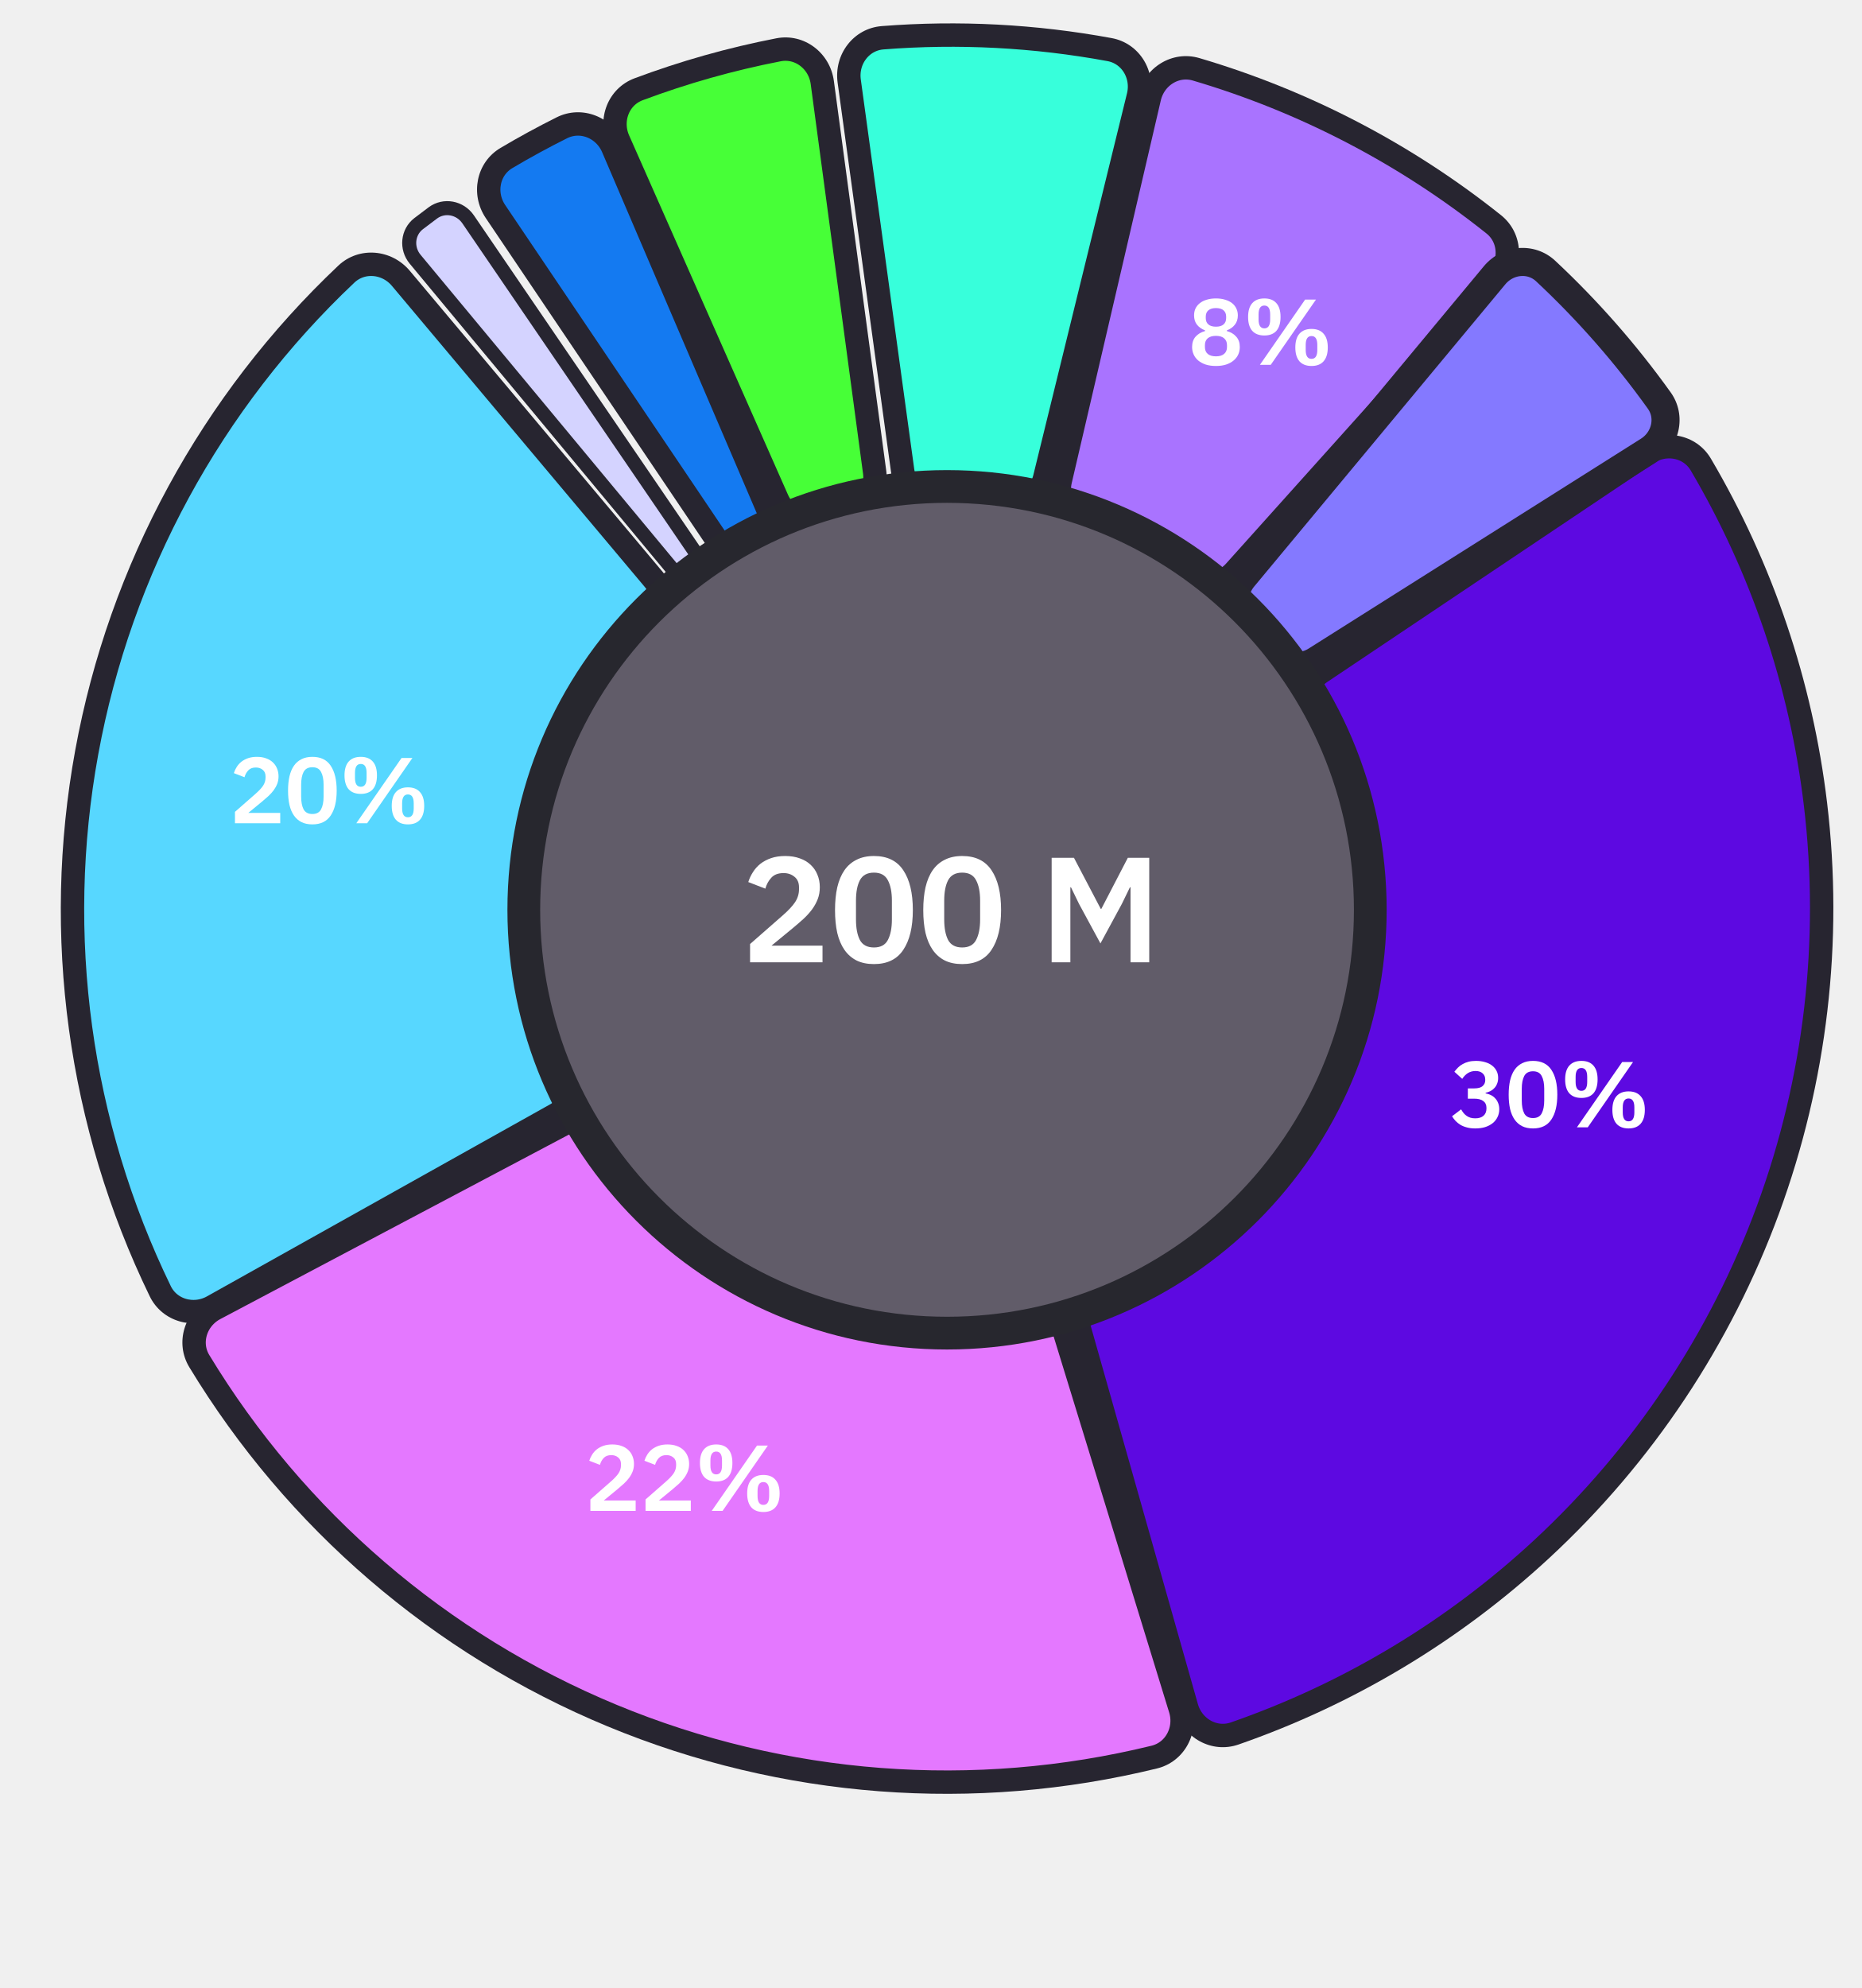
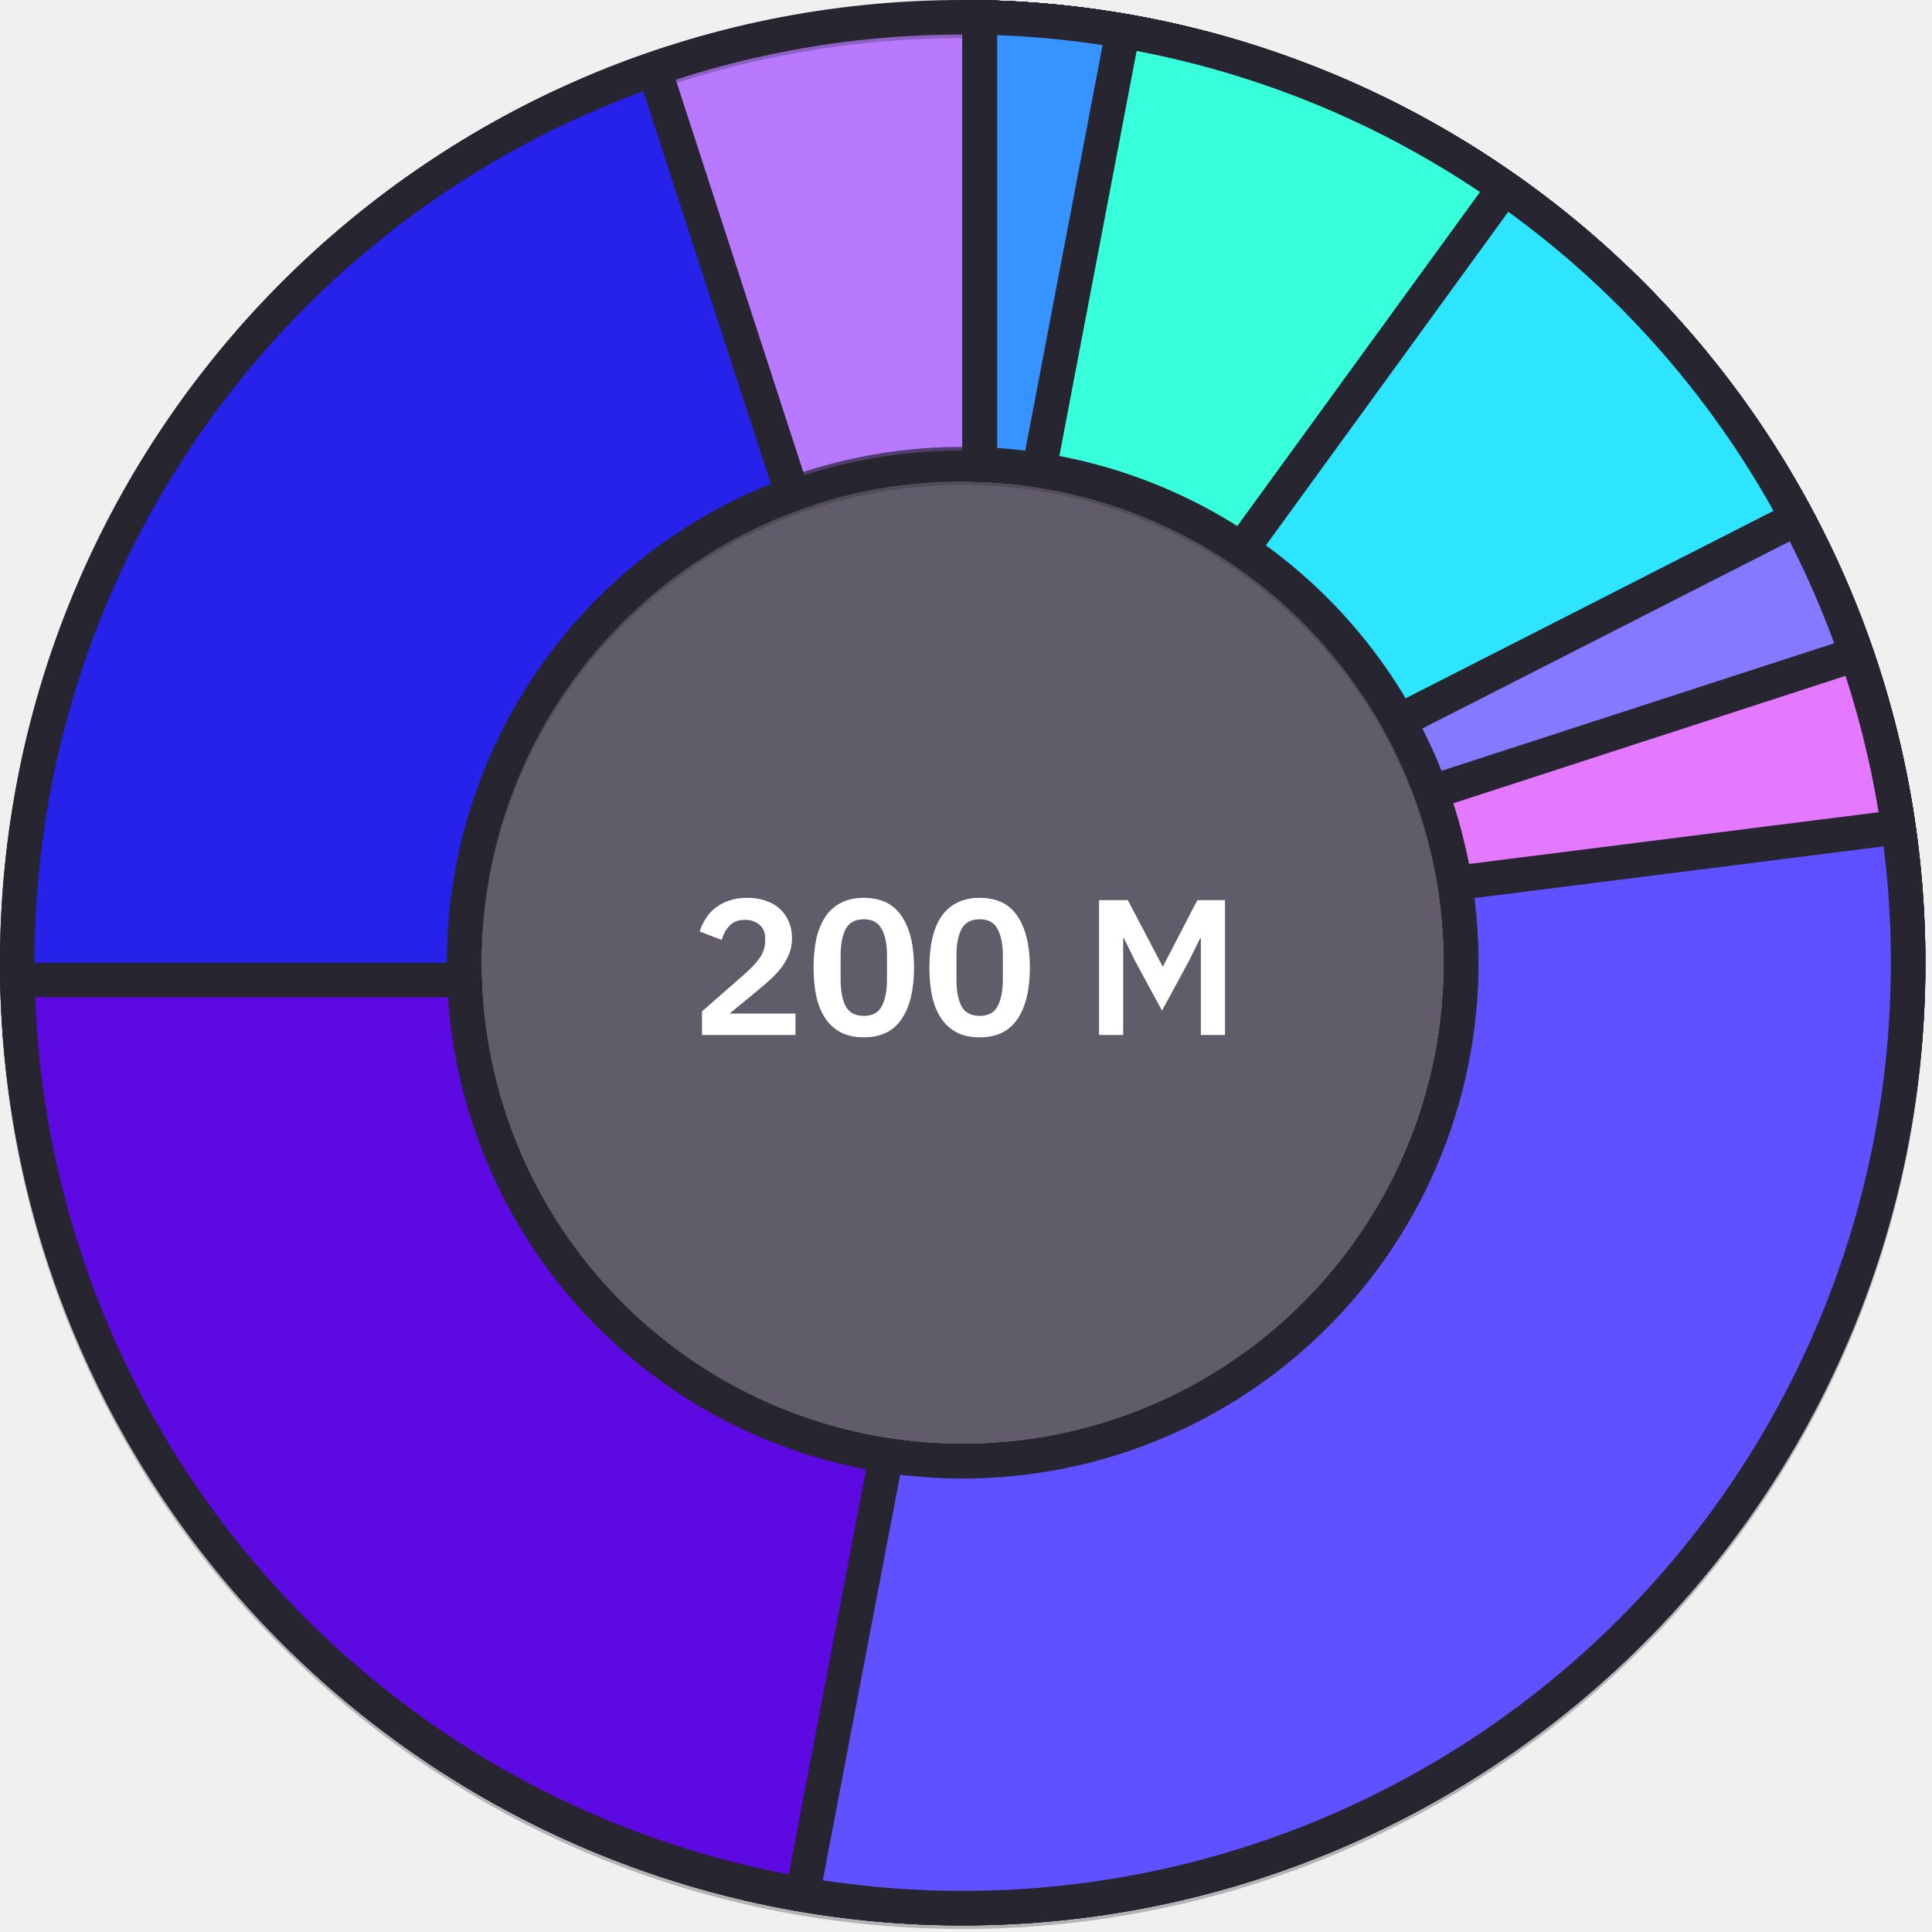
- <svg xmlns="http://www.w3.org/2000/svg" width="398" height="425" viewBox="0 0 398 425" fill="none">
-   <mask id="mask0" mask-type="alpha" maskUnits="userSpaceOnUse" x="86" y="43" width="67" height="84">
-     <path d="M87.611 56.374C85.141 53.401 85.541 48.976 88.604 46.618C89.619 45.836 90.642 45.065 91.672 44.304C94.782 42.008 99.146 42.841 101.326 46.034L151.663 119.781C152.966 121.691 152.468 124.288 150.622 125.68C148.776 127.071 146.142 126.836 144.665 125.057L87.611 56.374Z" fill="white" />
+ <svg xmlns="http://www.w3.org/2000/svg" width="280" height="280" viewBox="0 0 280 280" fill="none">
+   <circle cx="139.5" cy="139.5" r="78.5" fill="#615C69" />
+   <path d="M115.288 150H101.736V146.584L107.868 141.208C108.913 140.293 109.679 139.472 110.164 138.744C110.649 137.997 110.892 137.195 110.892 136.336V135.972C110.892 135.113 110.612 134.46 110.052 134.012C109.492 133.545 108.811 133.312 108.008 133.312C107 133.312 106.235 133.601 105.712 134.18C105.189 134.74 104.816 135.421 104.592 136.224L101.4 134.992C101.605 134.339 101.895 133.723 102.268 133.144C102.641 132.547 103.108 132.024 103.668 131.576C104.247 131.128 104.919 130.773 105.684 130.512C106.449 130.251 107.327 130.12 108.316 130.12C109.343 130.12 110.257 130.269 111.06 130.568C111.863 130.848 112.535 131.249 113.076 131.772C113.636 132.295 114.056 132.911 114.336 133.62C114.635 134.329 114.784 135.104 114.784 135.944C114.784 136.765 114.653 137.512 114.392 138.184C114.131 138.856 113.776 139.5 113.328 140.116C112.88 140.713 112.357 141.292 111.76 141.852C111.163 142.393 110.528 142.944 109.856 143.504L105.74 146.892H115.288V150ZM125.189 150.336C123.938 150.336 122.856 150.112 121.941 149.664C121.026 149.197 120.27 148.535 119.673 147.676C119.076 146.817 118.628 145.763 118.329 144.512C118.049 143.261 117.909 141.833 117.909 140.228C117.909 138.641 118.049 137.223 118.329 135.972C118.628 134.703 119.076 133.639 119.673 132.78C120.27 131.921 121.026 131.268 121.941 130.82C122.856 130.353 123.938 130.12 125.189 130.12C127.672 130.12 129.501 131.007 130.677 132.78C131.872 134.553 132.469 137.036 132.469 140.228C132.469 143.42 131.872 145.903 130.677 147.676C129.501 149.449 127.672 150.336 125.189 150.336ZM125.189 147.228C126.44 147.228 127.308 146.761 127.793 145.828C128.297 144.876 128.549 143.597 128.549 141.992V138.464C128.549 136.859 128.297 135.589 127.793 134.656C127.308 133.704 126.44 133.228 125.189 133.228C123.938 133.228 123.061 133.704 122.557 134.656C122.072 135.589 121.829 136.859 121.829 138.464V141.992C121.829 143.597 122.072 144.876 122.557 145.828C123.061 146.761 123.938 147.228 125.189 147.228ZM141.978 150.336C140.727 150.336 139.645 150.112 138.73 149.664C137.815 149.197 137.059 148.535 136.462 147.676C135.865 146.817 135.417 145.763 135.118 144.512C134.838 143.261 134.698 141.833 134.698 140.228C134.698 138.641 134.838 137.223 135.118 135.972C135.417 134.703 135.865 133.639 136.462 132.78C137.059 131.921 137.815 131.268 138.73 130.82C139.645 130.353 140.727 130.12 141.978 130.12C144.461 130.12 146.29 131.007 147.466 132.78C148.661 134.553 149.258 137.036 149.258 140.228C149.258 143.42 148.661 145.903 147.466 147.676C146.29 149.449 144.461 150.336 141.978 150.336ZM141.978 147.228C143.229 147.228 144.097 146.761 144.582 145.828C145.086 144.876 145.338 143.597 145.338 141.992V138.464C145.338 136.859 145.086 135.589 144.582 134.656C144.097 133.704 143.229 133.228 141.978 133.228C140.727 133.228 139.85 133.704 139.346 134.656C138.861 135.589 138.618 136.859 138.618 138.464V141.992C138.618 143.597 138.861 144.876 139.346 145.828C139.85 146.761 140.727 147.228 141.978 147.228ZM174.036 135.972H173.924L172.412 139.08L168.408 146.472L164.404 139.08L162.892 135.972H162.78V150H159.28V130.456H163.452L168.464 140.004H168.576L173.532 130.456H177.536V150H174.036V135.972Z" fill="white" />
+   <mask id="path-3-inside-1" fill="white">
+     <path d="M139.522 -6.09869e-06C216.578 -9.46691e-06 279.044 62.466 279.044 139.522C279.044 216.578 216.578 279.044 139.522 279.044C62.466 279.044 -2.73048e-06 216.578 -6.09869e-06 139.522C-9.46691e-06 62.466 62.466 -2.73048e-06 139.522 -6.09869e-06ZM139.522 209.283C178.05 209.283 209.283 178.05 209.283 139.522C209.283 100.994 178.05 69.761 139.522 69.761C100.994 69.761 69.761 100.994 69.761 139.522C69.761 178.05 100.994 209.283 139.522 209.283Z" />
  </mask>
-   <g mask="url(#mask0)">
-     <path d="M87.611 56.374C85.141 53.401 85.541 48.976 88.604 46.618C89.619 45.836 90.642 45.065 91.672 44.304C94.782 42.008 99.146 42.841 101.326 46.034L151.663 119.781C152.966 121.691 152.468 124.288 150.622 125.68C148.776 127.071 146.142 126.836 144.665 125.057L87.611 56.374Z" fill="#D4D3FF" stroke="#272530" stroke-width="6" />
+   <path d="M139.522 -6.09869e-06C216.578 -9.46691e-06 279.044 62.466 279.044 139.522C279.044 216.578 216.578 279.044 139.522 279.044C62.466 279.044 -2.73048e-06 216.578 -6.09869e-06 139.522C-9.46691e-06 62.466 62.466 -2.73048e-06 139.522 -6.09869e-06ZM139.522 209.283C178.05 209.283 209.283 178.05 209.283 139.522C209.283 100.994 178.05 69.761 139.522 69.761C100.994 69.761 69.761 100.994 69.761 139.522C69.761 178.05 100.994 209.283 139.522 209.283Z" fill="#B879FF" stroke="#272530" stroke-width="10" mask="url(#path-3-inside-1)" />
+   <g opacity="0.3">
+     <mask id="path-4-inside-2" fill="white">
+       <path d="M139.522 0.522C216.578 0.522 279.044 62.988 279.044 140.044C279.044 217.099 216.578 279.565 139.522 279.565C62.466 279.565 -2.73048e-06 217.099 -6.09869e-06 140.044C-9.46691e-06 62.988 62.466 0.522 139.522 0.522ZM139.522 209.805C178.05 209.805 209.283 178.572 209.283 140.044C209.283 101.516 178.05 70.283 139.522 70.283C100.994 70.283 69.761 101.516 69.761 140.044C69.761 178.572 100.994 209.805 139.522 209.805Z" />
+     </mask>
+     <path d="M139.522 0.522C216.578 0.522 279.044 62.988 279.044 140.044C279.044 217.099 216.578 279.565 139.522 279.565C62.466 279.565 -2.73048e-06 217.099 -6.09869e-06 140.044C-9.46691e-06 62.988 62.466 0.522 139.522 0.522ZM139.522 209.805C178.05 209.805 209.283 178.572 209.283 140.044C209.283 101.516 178.05 70.283 139.522 70.283C100.994 70.283 69.761 101.516 69.761 140.044C69.761 178.572 100.994 209.805 139.522 209.805Z" fill="#B879FF" stroke="#272530" stroke-width="10" mask="url(#path-4-inside-2)" />
  </g>
-   <mask id="mask1" mask-type="alpha" maskUnits="userSpaceOnUse" x="102" y="24" width="67" height="99">
-     <path d="M103.876 46.627C100.48 41.59 101.794 34.723 107.02 31.625C110.944 29.299 114.952 27.115 119.034 25.078C124.469 22.366 130.953 24.982 133.345 30.566L167.67 110.688C169.377 114.673 167.508 119.256 163.701 121.331C159.894 123.406 155.03 122.493 152.606 118.898L103.876 46.627Z" fill="white" />
+   <mask id="path-5-inside-3" fill="white">
+     <path d="M139.522 -6.09869e-06C174.63 -7.63334e-06 208.448 13.236 234.229 37.068C260.01 60.9 275.859 93.575 278.614 128.575C281.368 163.575 270.826 198.328 249.091 225.899C227.355 253.47 196.024 271.834 161.348 277.326C126.672 282.818 91.199 275.035 62.008 255.53C32.816 236.025 12.051 206.231 3.855 172.093C-4.341 137.954 0.635 101.981 17.79 71.349C34.944 40.716 63.017 17.678 96.407 6.829L117.965 73.175C101.269 78.6 87.233 90.119 78.656 105.435C70.078 120.751 67.59 138.738 71.688 155.807C75.786 172.876 86.169 187.773 100.765 197.526C115.361 207.279 133.097 211.17 150.435 208.424C167.773 205.678 183.439 196.496 194.306 182.71C205.174 168.925 210.445 151.549 209.068 134.048C207.69 116.548 199.766 100.211 186.876 88.295C173.985 76.379 157.076 69.761 139.522 69.761L139.522 -6.09869e-06Z" />
  </mask>
-   <g mask="url(#mask1)">
-     <path d="M103.876 46.627C100.48 41.59 101.794 34.723 107.02 31.625C110.944 29.299 114.952 27.115 119.034 25.078C124.469 22.366 130.953 24.982 133.345 30.566L167.67 110.688C169.377 114.673 167.508 119.256 163.701 121.331C159.894 123.406 155.03 122.493 152.606 118.898L103.876 46.627Z" fill="#147AF1" stroke="#272530" stroke-width="10" />
-   </g>
-   <mask id="mask2" mask-type="alpha" maskUnits="userSpaceOnUse" x="227" y="93" width="166" height="281">
-     <path d="M350.836 94.858C355.883 91.476 362.746 92.811 365.829 98.045C379.086 120.555 387.561 145.602 390.675 171.62C394.225 201.284 390.705 231.367 380.401 259.409C370.097 287.452 353.302 312.658 331.391 332.966C312.172 350.777 289.496 364.378 264.819 372.95C259.08 374.943 252.985 371.517 251.329 365.672L228.418 284.841C226.761 278.996 230.197 272.981 235.773 270.569C244.413 266.831 252.382 261.645 259.326 255.21C268.967 246.275 276.356 235.184 280.89 222.845C285.424 210.507 286.973 197.27 285.411 184.218C284.286 174.818 281.57 165.706 277.405 157.264C274.718 151.816 275.994 145.007 281.041 141.625L350.836 94.858Z" fill="white" />
+   <path d="M139.522 -6.09869e-06C174.63 -7.63334e-06 208.448 13.236 234.229 37.068C260.01 60.9 275.859 93.575 278.614 128.575C281.368 163.575 270.826 198.328 249.091 225.899C227.355 253.47 196.024 271.834 161.348 277.326C126.672 282.818 91.199 275.035 62.008 255.53C32.816 236.025 12.051 206.231 3.855 172.093C-4.341 137.954 0.635 101.981 17.79 71.349C34.944 40.716 63.017 17.678 96.407 6.829L117.965 73.175C101.269 78.6 87.233 90.119 78.656 105.435C70.078 120.751 67.59 138.738 71.688 155.807C75.786 172.876 86.169 187.773 100.765 197.526C115.361 207.279 133.097 211.17 150.435 208.424C167.773 205.678 183.439 196.496 194.306 182.71C205.174 168.925 210.445 151.549 209.068 134.048C207.69 116.548 199.766 100.211 186.876 88.295C173.985 76.379 157.076 69.761 139.522 69.761L139.522 -6.09869e-06Z" fill="#2622EA" stroke="#272530" stroke-width="10" mask="url(#path-5-inside-3)" />
+   <mask id="path-6-inside-4" fill="white">
+     <path d="M139.522 -6.09869e-06C167.117 -7.3049e-06 194.092 8.183 217.036 23.514C239.98 38.844 257.863 60.635 268.423 86.129C278.983 111.623 281.746 139.677 276.363 166.741C270.979 193.806 257.691 218.666 238.179 238.179C218.666 257.691 193.806 270.979 166.741 276.363C139.677 281.746 111.623 278.983 86.129 268.423C60.635 257.863 38.844 239.98 23.514 217.036C8.183 194.092 -5.22155e-06 167.117 -6.09869e-06 139.522L69.761 139.522C69.761 153.319 73.852 166.807 81.518 178.279C89.183 189.751 100.078 198.692 112.825 203.973C125.573 209.253 139.599 210.634 153.132 207.942C166.664 205.251 179.094 198.606 188.85 188.85C198.606 179.094 205.251 166.664 207.942 153.132C210.634 139.599 209.253 125.573 203.973 112.825C198.692 100.078 189.751 89.183 178.279 81.518C166.807 73.852 153.319 69.761 139.522 69.761L139.522 -6.09869e-06Z" />
  </mask>
-   <g mask="url(#mask2)">
-     <path d="M350.836 94.858C355.883 91.476 362.746 92.811 365.829 98.045C379.086 120.555 387.561 145.602 390.675 171.62C394.225 201.284 390.705 231.367 380.401 259.409C370.097 287.452 353.302 312.658 331.391 332.966C312.172 350.777 289.496 364.378 264.819 372.95C259.08 374.943 252.985 371.517 251.329 365.672L228.418 284.841C226.761 278.996 230.197 272.981 235.773 270.569C244.413 266.831 252.382 261.645 259.326 255.21C268.967 246.275 276.356 235.184 280.89 222.845C285.424 210.507 286.973 197.27 285.411 184.218C284.286 174.818 281.57 165.706 277.405 157.264C274.718 151.816 275.994 145.007 281.041 141.625L350.836 94.858Z" fill="#5D09E1" stroke="#272530" stroke-width="10" />
-   </g>
-   <mask id="mask3" mask-type="alpha" maskUnits="userSpaceOnUse" x="39" y="237" width="217" height="147">
-     <path d="M254.772 364.625C256.557 370.432 253.301 376.619 247.4 378.064C208.365 387.619 167.192 384.523 129.893 369.06C92.593 353.597 61.306 326.655 40.48 292.284C37.332 287.088 39.409 280.412 44.779 277.571L119.041 238.279C124.41 235.438 131.011 237.542 134.534 242.491C143.554 255.16 155.99 265.115 170.492 271.127C184.993 277.138 200.825 278.902 216.163 276.33C222.154 275.326 228.307 278.509 230.092 284.316L254.772 364.625Z" fill="white" />
+   <path d="M139.522 -6.09869e-06C167.117 -7.3049e-06 194.092 8.183 217.036 23.514C239.98 38.844 257.863 60.635 268.423 86.129C278.983 111.623 281.746 139.677 276.363 166.741C270.979 193.806 257.691 218.666 238.179 238.179C218.666 257.691 193.806 270.979 166.741 276.363C139.677 281.746 111.623 278.983 86.129 268.423C60.635 257.863 38.844 239.98 23.514 217.036C8.183 194.092 -5.22155e-06 167.117 -6.09869e-06 139.522L69.761 139.522C69.761 153.319 73.852 166.807 81.518 178.279C89.183 189.751 100.078 198.692 112.825 203.973C125.573 209.253 139.599 210.634 153.132 207.942C166.664 205.251 179.094 198.606 188.85 188.85C198.606 179.094 205.251 166.664 207.942 153.132C210.634 139.599 209.253 125.573 203.973 112.825C198.692 100.078 189.751 89.183 178.279 81.518C166.807 73.852 153.319 69.761 139.522 69.761L139.522 -6.09869e-06Z" fill="#5D09E1" stroke="#272530" stroke-width="10" mask="url(#path-6-inside-4)" />
+   <mask id="path-7-inside-5" fill="white">
+     <path d="M139.522 -6.09869e-06C158.951 -6.94798e-06 178.166 4.058 195.937 11.914C213.707 19.77 229.64 31.251 242.717 45.622C255.793 59.992 265.723 76.936 271.872 95.366C278.021 113.797 280.253 133.309 278.424 152.652C276.596 171.995 270.748 190.743 261.254 207.695C251.76 224.647 238.831 239.43 223.294 251.095C207.756 262.761 189.954 271.053 171.026 275.44C152.098 279.827 132.463 280.213 113.378 276.572L126.45 208.047C135.993 209.867 145.81 209.675 155.274 207.481C164.738 205.287 173.639 201.141 181.408 195.309C189.176 189.476 195.641 182.085 200.388 173.608C205.135 165.132 208.059 155.758 208.973 146.087C209.887 136.415 208.772 126.659 205.697 117.444C202.623 108.229 197.657 99.757 191.119 92.572C184.581 85.387 176.614 79.646 167.729 75.718C158.844 71.79 149.237 69.761 139.522 69.761L139.522 -6.09869e-06Z" />
  </mask>
-   <g mask="url(#mask3)">
-     <path d="M254.773 364.625C256.558 370.432 253.302 376.619 247.401 378.064C208.366 387.619 167.193 384.523 129.894 369.06C92.594 353.597 61.306 326.655 40.48 292.284C37.333 287.088 39.41 280.412 44.779 277.571L119.042 238.279C124.411 235.438 131.012 237.542 134.535 242.491C143.555 255.16 155.991 265.115 170.493 271.127C184.994 277.138 200.826 278.902 216.164 276.33C222.155 275.326 228.307 278.509 230.092 284.316L254.773 364.625Z" fill="#E478FF" stroke="#272530" stroke-width="10" />
-   </g>
-   <mask id="mask4" mask-type="alpha" maskUnits="userSpaceOnUse" x="13" y="54" width="132" height="229">
-     <path d="M46.705 281.502C41.403 284.469 34.669 282.588 32.015 277.123C14.46 240.972 8.824 200.07 16.093 160.351C23.362 120.633 43.118 84.378 72.338 56.787C76.755 52.616 83.719 53.242 87.626 57.894L141.663 122.225C145.571 126.877 144.903 133.772 140.806 138.258C130.318 149.742 123.203 163.994 120.377 179.436C117.551 194.878 119.158 210.726 124.899 225.18C127.141 230.826 125.324 237.51 120.022 240.477L46.705 281.502Z" fill="white" />
+   <path d="M139.522 -6.09869e-06C158.951 -6.94798e-06 178.166 4.058 195.937 11.914C213.707 19.77 229.64 31.251 242.717 45.622C255.793 59.992 265.723 76.936 271.872 95.366C278.021 113.797 280.253 133.309 278.424 152.652C276.596 171.995 270.748 190.743 261.254 207.695C251.76 224.647 238.831 239.43 223.294 251.095C207.756 262.761 189.954 271.053 171.026 275.44C152.098 279.827 132.463 280.213 113.378 276.572L126.45 208.047C135.993 209.867 145.81 209.675 155.274 207.481C164.738 205.287 173.639 201.141 181.408 195.309C189.176 189.476 195.641 182.085 200.388 173.608C205.135 165.132 208.059 155.758 208.973 146.087C209.887 136.415 208.772 126.659 205.697 117.444C202.623 108.229 197.657 99.757 191.119 92.572C184.581 85.387 176.614 79.646 167.729 75.718C158.844 71.79 149.237 69.761 139.522 69.761L139.522 -6.09869e-06Z" fill="#5F51FF" stroke="#272530" stroke-width="10" mask="url(#path-7-inside-5)" />
+   <mask id="path-8-inside-6" fill="white">
+     <path d="M139.522 -6.09869e-06C173.497 -7.58379e-06 206.304 12.397 231.789 34.865C257.274 57.333 273.685 88.328 277.944 122.035L208.733 130.778C206.604 113.925 198.398 98.427 185.656 87.193C172.913 75.959 156.509 69.761 139.522 69.761L139.522 -6.09869e-06Z" />
  </mask>
-   <g mask="url(#mask4)">
-     <path d="M46.705 281.502C41.403 284.469 34.669 282.588 32.015 277.123C14.46 240.972 8.824 200.07 16.093 160.351C23.362 120.633 43.118 84.378 72.338 56.787C76.755 52.616 83.719 53.242 87.626 57.894L141.663 122.225C145.571 126.877 144.903 133.772 140.806 138.258C130.318 149.742 123.203 163.994 120.377 179.436C117.551 194.878 119.158 210.726 124.899 225.18C127.141 230.826 125.324 237.51 120.022 240.477L46.705 281.502Z" fill="#57D7FF" stroke="#272530" stroke-width="10" />
-   </g>
-   <mask id="mask5" mask-type="alpha" maskUnits="userSpaceOnUse" x="223" y="12" width="102" height="116">
-     <path d="M243.339 20.331C244.717 14.414 250.642 10.703 256.469 12.422C279.931 19.343 301.831 30.747 320.954 46.001C325.703 49.789 326.06 56.772 322.003 61.293L265.887 123.82C261.829 128.341 254.909 128.647 249.892 125.22C244.417 121.48 238.516 118.406 232.312 116.065C226.628 113.92 222.909 108.075 224.287 102.158L243.339 20.331Z" fill="white" />
+   <path d="M139.522 -6.09869e-06C173.497 -7.58379e-06 206.304 12.397 231.789 34.865C257.274 57.333 273.685 88.328 277.944 122.035L208.733 130.778C206.604 113.925 198.398 98.427 185.656 87.193C172.913 75.959 156.509 69.761 139.522 69.761L139.522 -6.09869e-06Z" fill="#E478FF" stroke="#272530" stroke-width="10" mask="url(#path-8-inside-6)" />
+   <mask id="path-9-inside-7" fill="white">
+     <path d="M139.522 -6.09869e-06C168.986 -7.38661e-06 197.694 9.328 221.531 26.646C245.368 43.965 263.11 68.385 272.215 96.407L205.868 117.965C201.316 103.953 192.445 91.743 180.526 83.084C168.608 74.425 154.254 69.761 139.522 69.761L139.522 -6.09869e-06Z" />
  </mask>
-   <g mask="url(#mask5)">
-     <path d="M243.34 20.331C244.718 14.414 250.643 10.703 256.47 12.422C279.932 19.343 301.832 30.747 320.955 46.001C325.704 49.789 326.061 56.772 322.004 61.293L265.888 123.82C261.83 128.341 254.91 128.647 249.893 125.22C244.418 121.48 238.516 118.406 232.312 116.065C226.628 113.92 222.91 108.075 224.288 102.158L243.34 20.331Z" fill="#A973FF" stroke="#272530" stroke-width="10" />
-     <path d="M260 78.24C259.187 78.24 258.46 78.14 257.82 77.94C257.193 77.727 256.66 77.44 256.22 77.08C255.793 76.72 255.467 76.293 255.24 75.8C255.013 75.306 254.9 74.766 254.9 74.18C254.9 73.273 255.147 72.54 255.64 71.98C256.147 71.406 256.82 71.007 257.66 70.78V70.62C256.967 70.367 256.4 69.973 255.96 69.44C255.533 68.906 255.32 68.233 255.32 67.42C255.32 66.886 255.42 66.4 255.62 65.96C255.833 65.52 256.14 65.14 256.54 64.82C256.94 64.5 257.427 64.253 258 64.08C258.587 63.893 259.253 63.8 260 63.8C260.747 63.8 261.407 63.893 261.98 64.08C262.567 64.253 263.06 64.5 263.46 64.82C263.86 65.14 264.16 65.52 264.36 65.96C264.573 66.4 264.68 66.886 264.68 67.42C264.68 68.233 264.46 68.906 264.02 69.44C263.593 69.973 263.033 70.367 262.34 70.62V70.78C263.18 71.007 263.847 71.406 264.34 71.98C264.847 72.54 265.1 73.273 265.1 74.18C265.1 74.766 264.987 75.306 264.76 75.8C264.533 76.293 264.2 76.72 263.76 77.08C263.333 77.44 262.8 77.727 262.16 77.94C261.533 78.14 260.813 78.24 260 78.24ZM260 76.18C260.76 76.18 261.34 76.007 261.74 75.66C262.153 75.313 262.36 74.826 262.36 74.2V73.78C262.36 73.153 262.153 72.666 261.74 72.32C261.34 71.973 260.76 71.8 260 71.8C259.24 71.8 258.653 71.973 258.24 72.32C257.84 72.666 257.64 73.153 257.64 73.78V74.2C257.64 74.826 257.84 75.313 258.24 75.66C258.653 76.007 259.24 76.18 260 76.18ZM260 69.84C260.707 69.84 261.247 69.68 261.62 69.36C261.993 69.04 262.18 68.587 262.18 68V67.68C262.18 67.106 261.993 66.66 261.62 66.34C261.247 66.02 260.707 65.86 260 65.86C259.293 65.86 258.753 66.02 258.38 66.34C258.007 66.66 257.82 67.106 257.82 67.68V68C257.82 68.587 258.007 69.04 258.38 69.36C258.753 69.68 259.293 69.84 260 69.84Z" fill="white" />
-     <path d="M269.392 78L279.072 64.04H281.392L271.712 78H269.392ZM270.352 71.72C269.219 71.72 268.352 71.386 267.752 70.72C267.165 70.04 266.872 69.053 266.872 67.76C266.872 66.466 267.165 65.487 267.752 64.82C268.352 64.14 269.219 63.8 270.352 63.8C271.485 63.8 272.345 64.14 272.932 64.82C273.519 65.487 273.812 66.466 273.812 67.76C273.812 69.053 273.519 70.04 272.932 70.72C272.345 71.386 271.485 71.72 270.352 71.72ZM270.352 70.2C271.179 70.2 271.592 69.567 271.592 68.3V67.22C271.592 65.953 271.179 65.32 270.352 65.32C269.525 65.32 269.112 65.953 269.112 67.22V68.3C269.112 69.567 269.525 70.2 270.352 70.2ZM280.432 78.24C279.312 78.24 278.452 77.906 277.852 77.24C277.265 76.56 276.972 75.573 276.972 74.28C276.972 72.987 277.265 72.007 277.852 71.34C278.452 70.66 279.312 70.32 280.432 70.32C281.565 70.32 282.425 70.66 283.012 71.34C283.612 72.007 283.912 72.987 283.912 74.28C283.912 75.573 283.612 76.56 283.012 77.24C282.425 77.906 281.565 78.24 280.432 78.24ZM280.432 76.72C281.259 76.72 281.672 76.087 281.672 74.82V73.74C281.672 72.473 281.259 71.84 280.432 71.84C279.605 71.84 279.192 72.473 279.192 73.74V74.82C279.192 76.087 279.605 76.72 280.432 76.72Z" fill="white" />
-   </g>
-   <mask id="mask6" mask-type="alpha" maskUnits="userSpaceOnUse" x="261" y="53" width="99" height="93">
-     <path d="M317.266 56.937C321.149 52.265 328.109 51.603 332.548 55.751C341.682 64.287 349.948 73.707 357.225 83.872C360.761 88.812 359.2 95.627 354.063 98.87L283.022 143.723C277.885 146.967 271.143 145.374 267.252 140.709C266.362 139.642 265.445 138.597 264.503 137.576C260.383 133.111 259.679 126.22 263.563 121.548L317.266 56.937Z" fill="white" />
+   <path d="M139.522 -6.09869e-06C168.986 -7.38661e-06 197.694 9.328 221.531 26.646C245.368 43.965 263.11 68.385 272.215 96.407L205.868 117.965C201.316 103.953 192.445 91.743 180.526 83.084C168.608 74.425 154.254 69.761 139.522 69.761L139.522 -6.09869e-06Z" fill="#8479FF" stroke="#272530" stroke-width="10" mask="url(#path-9-inside-7)" />
+   <mask id="path-10-inside-8" fill="white">
+     <path d="M139.522 -6.09869e-06C165.253 -7.22343e-06 190.483 7.116 212.422 20.56C234.361 34.004 252.155 53.254 263.837 76.18L201.679 107.851C195.838 96.388 186.941 86.763 175.972 80.041C165.002 73.319 152.387 69.761 139.522 69.761L139.522 -6.09869e-06Z" />
  </mask>
-   <g mask="url(#mask6)">
-     <path d="M317.266 56.937C321.149 52.265 328.109 51.603 332.548 55.751C341.682 64.287 349.948 73.707 357.225 83.872C360.761 88.812 359.2 95.627 354.063 98.87L283.022 143.723C277.885 146.967 271.143 145.374 267.252 140.709C266.362 139.642 265.445 138.597 264.503 137.576C260.383 133.111 259.679 126.22 263.563 121.548L317.266 56.937Z" fill="#8479FF" stroke="#272530" stroke-width="12" />
-   </g>
-   <mask id="mask7" mask-type="alpha" maskUnits="userSpaceOnUse" x="129" y="8" width="61" height="107">
-     <path d="M129.942 30.954C127.485 25.398 129.988 18.87 135.677 16.74C145.525 13.053 155.663 10.194 165.985 8.19C171.949 7.033 177.494 11.29 178.303 17.311L189.493 100.578C190.303 106.599 186.047 112.065 180.185 113.659C179.686 113.795 179.188 113.936 178.691 114.081C172.86 115.785 166.375 113.349 163.918 107.793L129.942 30.954Z" fill="white" />
+   <path d="M139.522 -6.09869e-06C165.253 -7.22343e-06 190.483 7.116 212.422 20.56C234.361 34.004 252.155 53.254 263.837 76.18L201.679 107.851C195.838 96.388 186.941 86.763 175.972 80.041C165.002 73.319 152.387 69.761 139.522 69.761L139.522 -6.09869e-06Z" fill="#2EE5FF" stroke="#272530" stroke-width="10" mask="url(#path-10-inside-8)" />
+   <mask id="path-11-inside-9" fill="white">
+     <path d="M139.522 -6.09869e-06C168.986 -7.38661e-06 197.694 9.328 221.531 26.646L180.526 83.084C168.608 74.425 154.254 69.761 139.522 69.761L139.522 -6.09869e-06Z" />
  </mask>
-   <g mask="url(#mask7)">
-     <path d="M129.942 30.954C127.485 25.398 129.988 18.87 135.677 16.74C145.525 13.053 155.663 10.194 165.985 8.19C171.949 7.033 177.493 11.29 178.303 17.311L189.493 100.578C190.303 106.599 186.047 112.065 180.185 113.659C179.686 113.795 179.188 113.936 178.691 114.081C172.86 115.785 166.375 113.349 163.918 107.793L129.942 30.954Z" fill="#47FF37" stroke="#272530" stroke-width="10" />
-   </g>
-   <mask id="mask8" mask-type="alpha" maskUnits="userSpaceOnUse" x="179" y="5" width="68" height="107">
-     <path d="M179.103 17.654C178.277 11.635 182.487 6.053 188.543 5.579C204.973 4.291 221.5 5.154 237.706 8.146C243.68 9.249 247.285 15.24 245.837 21.14L225.811 102.733C224.363 108.633 218.404 112.165 212.364 111.506C209.248 111.166 206.115 111.003 202.98 111.016C196.905 111.042 191.346 106.909 190.52 100.89L179.103 17.654Z" fill="white" />
+   <path d="M139.522 -6.09869e-06C168.986 -7.38661e-06 197.694 9.328 221.531 26.646L180.526 83.084C168.608 74.425 154.254 69.761 139.522 69.761L139.522 -6.09869e-06Z" fill="#37FFDB" stroke="#272530" stroke-width="10" mask="url(#path-11-inside-9)" />
+   <mask id="path-12-inside-10" fill="white">
+     <path d="M139.522 -6.09869e-06C148.295 -6.48217e-06 157.048 0.827 165.666 2.471L152.594 70.997C148.285 70.175 143.908 69.761 139.522 69.761L139.522 -6.09869e-06Z" />
  </mask>
-   <g mask="url(#mask8)">
-     <path d="M179.103 17.654C178.277 11.635 182.487 6.053 188.543 5.579C204.973 4.291 221.5 5.154 237.706 8.146C243.68 9.249 247.285 15.24 245.837 21.14L225.811 102.733C224.363 108.633 218.404 112.165 212.364 111.506C209.248 111.166 206.115 111.003 202.98 111.016C196.905 111.042 191.346 106.909 190.52 100.89L179.103 17.654Z" fill="#37FFDB" stroke="#272530" stroke-width="10" />
-   </g>
-   <path d="M315.24 232.68C316.04 232.68 316.627 232.52 317 232.2C317.387 231.866 317.58 231.446 317.58 230.94V230.8C317.58 230.226 317.393 229.78 317.02 229.46C316.66 229.126 316.16 228.96 315.52 228.96C314.907 228.96 314.36 229.106 313.88 229.4C313.413 229.693 313.007 230.106 312.66 230.64L310.98 229.12C311.22 228.8 311.48 228.5 311.76 228.22C312.053 227.926 312.387 227.68 312.76 227.48C313.133 227.266 313.553 227.1 314.02 226.98C314.487 226.86 315.013 226.8 315.6 226.8C316.307 226.8 316.947 226.886 317.52 227.06C318.107 227.22 318.607 227.46 319.02 227.78C319.447 228.1 319.773 228.486 320 228.94C320.227 229.38 320.34 229.88 320.34 230.44C320.34 230.893 320.267 231.3 320.12 231.66C319.987 232.02 319.793 232.333 319.54 232.6C319.3 232.866 319.013 233.086 318.68 233.26C318.36 233.42 318.02 233.54 317.66 233.62V233.74C318.06 233.82 318.44 233.946 318.8 234.12C319.16 234.293 319.467 234.526 319.72 234.82C319.987 235.1 320.193 235.433 320.34 235.82C320.5 236.206 320.58 236.646 320.58 237.14C320.58 237.753 320.453 238.313 320.2 238.82C319.96 239.326 319.613 239.76 319.16 240.12C318.707 240.48 318.167 240.76 317.54 240.96C316.913 241.146 316.213 241.24 315.44 241.24C314.76 241.24 314.16 241.166 313.64 241.02C313.12 240.886 312.66 240.7 312.26 240.46C311.873 240.22 311.533 239.946 311.24 239.64C310.947 239.32 310.693 238.986 310.48 238.64L312.42 237.16C312.58 237.44 312.753 237.7 312.94 237.94C313.127 238.166 313.34 238.366 313.58 238.54C313.82 238.713 314.093 238.846 314.4 238.94C314.707 239.033 315.053 239.08 315.44 239.08C316.213 239.08 316.807 238.893 317.22 238.52C317.633 238.146 317.84 237.633 317.84 236.98V236.84C317.84 236.2 317.613 235.713 317.16 235.38C316.72 235.046 316.08 234.88 315.24 234.88H313.86V232.68H315.24Z" fill="white" />
-   <path d="M327.792 241.24C326.899 241.24 326.126 241.08 325.472 240.76C324.819 240.426 324.279 239.953 323.852 239.34C323.426 238.726 323.106 237.973 322.892 237.08C322.692 236.186 322.592 235.166 322.592 234.02C322.592 232.886 322.692 231.873 322.892 230.98C323.106 230.073 323.426 229.313 323.852 228.7C324.279 228.086 324.819 227.62 325.472 227.3C326.126 226.966 326.899 226.8 327.792 226.8C329.566 226.8 330.872 227.433 331.712 228.7C332.566 229.966 332.992 231.74 332.992 234.02C332.992 236.3 332.566 238.073 331.712 239.34C330.872 240.606 329.566 241.24 327.792 241.24ZM327.792 239.02C328.686 239.02 329.306 238.686 329.652 238.02C330.012 237.34 330.192 236.426 330.192 235.28V232.76C330.192 231.613 330.012 230.706 329.652 230.04C329.306 229.36 328.686 229.02 327.792 229.02C326.899 229.02 326.272 229.36 325.912 230.04C325.566 230.706 325.392 231.613 325.392 232.76V235.28C325.392 236.426 325.566 237.34 325.912 238.02C326.272 238.686 326.899 239.02 327.792 239.02Z" fill="white" />
-   <path d="M337.184 241L346.864 227.04H349.184L339.504 241H337.184ZM338.144 234.72C337.011 234.72 336.144 234.386 335.544 233.72C334.958 233.04 334.664 232.053 334.664 230.76C334.664 229.466 334.958 228.486 335.544 227.82C336.144 227.14 337.011 226.8 338.144 226.8C339.278 226.8 340.138 227.14 340.724 227.82C341.311 228.486 341.604 229.466 341.604 230.76C341.604 232.053 341.311 233.04 340.724 233.72C340.138 234.386 339.278 234.72 338.144 234.72ZM338.144 233.2C338.971 233.2 339.384 232.566 339.384 231.3V230.22C339.384 228.953 338.971 228.32 338.144 228.32C337.318 228.32 336.904 228.953 336.904 230.22V231.3C336.904 232.566 337.318 233.2 338.144 233.2ZM348.224 241.24C347.104 241.24 346.244 240.906 345.644 240.24C345.058 239.56 344.764 238.573 344.764 237.28C344.764 235.986 345.058 235.006 345.644 234.34C346.244 233.66 347.104 233.32 348.224 233.32C349.358 233.32 350.218 233.66 350.804 234.34C351.404 235.006 351.704 235.986 351.704 237.28C351.704 238.573 351.404 239.56 350.804 240.24C350.218 240.906 349.358 241.24 348.224 241.24ZM348.224 239.72C349.051 239.72 349.464 239.086 349.464 237.82V236.74C349.464 235.473 349.051 234.84 348.224 234.84C347.398 234.84 346.984 235.473 346.984 236.74V237.82C346.984 239.086 347.398 239.72 348.224 239.72Z" fill="white" />
-   <path d="M135.92 323H126.24V320.56L130.62 316.72C131.367 316.066 131.913 315.48 132.26 314.96C132.607 314.426 132.78 313.853 132.78 313.24V312.98C132.78 312.366 132.58 311.9 132.18 311.58C131.78 311.246 131.293 311.08 130.72 311.08C130 311.08 129.453 311.286 129.08 311.7C128.707 312.1 128.44 312.586 128.28 313.16L126 312.28C126.147 311.813 126.353 311.373 126.62 310.96C126.887 310.533 127.22 310.16 127.62 309.84C128.033 309.52 128.513 309.266 129.06 309.08C129.607 308.893 130.233 308.8 130.94 308.8C131.673 308.8 132.327 308.906 132.9 309.12C133.473 309.32 133.953 309.606 134.34 309.98C134.74 310.353 135.04 310.793 135.24 311.3C135.453 311.806 135.56 312.36 135.56 312.96C135.56 313.546 135.467 314.08 135.28 314.56C135.093 315.04 134.84 315.5 134.52 315.94C134.2 316.366 133.827 316.78 133.4 317.18C132.973 317.566 132.52 317.96 132.04 318.36L129.1 320.78H135.92V323Z" fill="white" />
-   <path d="M147.712 323H138.032V320.56L142.412 316.72C143.159 316.066 143.706 315.48 144.052 314.96C144.399 314.426 144.572 313.853 144.572 313.24V312.98C144.572 312.366 144.372 311.9 143.972 311.58C143.572 311.246 143.086 311.08 142.512 311.08C141.792 311.08 141.246 311.286 140.872 311.7C140.499 312.1 140.232 312.586 140.072 313.16L137.792 312.28C137.939 311.813 138.146 311.373 138.412 310.96C138.679 310.533 139.012 310.16 139.412 309.84C139.826 309.52 140.306 309.266 140.852 309.08C141.399 308.893 142.026 308.8 142.732 308.8C143.466 308.8 144.119 308.906 144.692 309.12C145.266 309.32 145.746 309.606 146.132 309.98C146.532 310.353 146.832 310.793 147.032 311.3C147.246 311.806 147.352 312.36 147.352 312.96C147.352 313.546 147.259 314.08 147.072 314.56C146.886 315.04 146.632 315.5 146.312 315.94C145.992 316.366 145.619 316.78 145.192 317.18C144.766 317.566 144.312 317.96 143.832 318.36L140.892 320.78H147.712V323Z" fill="white" />
-   <path d="M152.184 323L161.864 309.04H164.184L154.504 323H152.184ZM153.144 316.72C152.011 316.72 151.144 316.386 150.544 315.72C149.958 315.04 149.664 314.053 149.664 312.76C149.664 311.466 149.958 310.486 150.544 309.82C151.144 309.14 152.011 308.8 153.144 308.8C154.278 308.8 155.138 309.14 155.724 309.82C156.311 310.486 156.604 311.466 156.604 312.76C156.604 314.053 156.311 315.04 155.724 315.72C155.138 316.386 154.278 316.72 153.144 316.72ZM153.144 315.2C153.971 315.2 154.384 314.566 154.384 313.3V312.22C154.384 310.953 153.971 310.32 153.144 310.32C152.318 310.32 151.904 310.953 151.904 312.22V313.3C151.904 314.566 152.318 315.2 153.144 315.2ZM163.224 323.24C162.104 323.24 161.244 322.906 160.644 322.24C160.058 321.56 159.764 320.573 159.764 319.28C159.764 317.986 160.058 317.006 160.644 316.34C161.244 315.66 162.104 315.32 163.224 315.32C164.358 315.32 165.218 315.66 165.804 316.34C166.404 317.006 166.704 317.986 166.704 319.28C166.704 320.573 166.404 321.56 165.804 322.24C165.218 322.906 164.358 323.24 163.224 323.24ZM163.224 321.72C164.051 321.72 164.464 321.086 164.464 319.82V318.74C164.464 317.473 164.051 316.84 163.224 316.84C162.398 316.84 161.984 317.473 161.984 318.74V319.82C161.984 321.086 162.398 321.72 163.224 321.72Z" fill="white" />
-   <path d="M59.92 176H50.24V173.56L54.62 169.72C55.367 169.066 55.913 168.48 56.26 167.96C56.607 167.426 56.78 166.853 56.78 166.24V165.98C56.78 165.366 56.58 164.9 56.18 164.58C55.78 164.246 55.293 164.08 54.72 164.08C54 164.08 53.453 164.286 53.08 164.7C52.707 165.1 52.44 165.586 52.28 166.16L50 165.28C50.147 164.813 50.353 164.373 50.62 163.96C50.887 163.533 51.22 163.16 51.62 162.84C52.033 162.52 52.513 162.266 53.06 162.08C53.607 161.893 54.233 161.8 54.94 161.8C55.673 161.8 56.327 161.906 56.9 162.12C57.473 162.32 57.953 162.606 58.34 162.98C58.74 163.353 59.04 163.793 59.24 164.3C59.453 164.806 59.56 165.36 59.56 165.96C59.56 166.546 59.467 167.08 59.28 167.56C59.093 168.04 58.84 168.5 58.52 168.94C58.2 169.366 57.827 169.78 57.4 170.18C56.973 170.566 56.52 170.96 56.04 171.36L53.1 173.78H59.92V176Z" fill="white" />
-   <path d="M66.792 176.24C65.899 176.24 65.126 176.08 64.472 175.76C63.819 175.426 63.279 174.953 62.852 174.34C62.425 173.726 62.105 172.973 61.892 172.08C61.692 171.186 61.592 170.166 61.592 169.02C61.592 167.886 61.692 166.873 61.892 165.98C62.105 165.073 62.425 164.313 62.852 163.7C63.279 163.086 63.819 162.62 64.472 162.3C65.126 161.966 65.899 161.8 66.792 161.8C68.566 161.8 69.872 162.433 70.712 163.7C71.566 164.966 71.992 166.74 71.992 169.02C71.992 171.3 71.566 173.073 70.712 174.34C69.872 175.606 68.566 176.24 66.792 176.24ZM66.792 174.02C67.686 174.02 68.305 173.686 68.652 173.02C69.012 172.34 69.192 171.426 69.192 170.28V167.76C69.192 166.613 69.012 165.706 68.652 165.04C68.305 164.36 67.686 164.02 66.792 164.02C65.899 164.02 65.272 164.36 64.912 165.04C64.566 165.706 64.392 166.613 64.392 167.76V170.28C64.392 171.426 64.566 172.34 64.912 173.02C65.272 173.686 65.899 174.02 66.792 174.02Z" fill="white" />
-   <path d="M76.184 176L85.864 162.04H88.184L78.504 176H76.184ZM77.144 169.72C76.011 169.72 75.144 169.386 74.544 168.72C73.958 168.04 73.664 167.053 73.664 165.76C73.664 164.466 73.958 163.486 74.544 162.82C75.144 162.14 76.011 161.8 77.144 161.8C78.278 161.8 79.138 162.14 79.724 162.82C80.311 163.486 80.604 164.466 80.604 165.76C80.604 167.053 80.311 168.04 79.724 168.72C79.138 169.386 78.278 169.72 77.144 169.72ZM77.144 168.2C77.971 168.2 78.384 167.566 78.384 166.3V165.22C78.384 163.953 77.971 163.32 77.144 163.32C76.318 163.32 75.904 163.953 75.904 165.22V166.3C75.904 167.566 76.318 168.2 77.144 168.2ZM87.224 176.24C86.104 176.24 85.244 175.906 84.644 175.24C84.058 174.56 83.764 173.573 83.764 172.28C83.764 170.986 84.058 170.006 84.644 169.34C85.244 168.66 86.104 168.32 87.224 168.32C88.358 168.32 89.218 168.66 89.804 169.34C90.404 170.006 90.704 170.986 90.704 172.28C90.704 173.573 90.404 174.56 89.804 175.24C89.218 175.906 88.358 176.24 87.224 176.24ZM87.224 174.72C88.051 174.72 88.464 174.086 88.464 172.82V171.74C88.464 170.473 88.051 169.84 87.224 169.84C86.398 169.84 85.984 170.473 85.984 171.74V172.82C85.984 174.086 86.398 174.72 87.224 174.72Z" fill="white" />
-   <path d="M202.5 285C252.482 285 293 244.482 293 194.5C293 144.518 252.482 104 202.5 104C152.518 104 112 144.518 112 194.5C112 244.482 152.518 285 202.5 285Z" fill="#615C69" stroke="#27272E" stroke-width="7" stroke-miterlimit="10" />
-   <path d="M175.872 205.72H160.384V201.816L167.392 195.672C168.587 194.627 169.461 193.688 170.016 192.856C170.571 192.003 170.848 191.085 170.848 190.104V189.688C170.848 188.707 170.528 187.96 169.888 187.448C169.248 186.915 168.469 186.648 167.552 186.648C166.4 186.648 165.525 186.979 164.928 187.64C164.331 188.28 163.904 189.059 163.648 189.976L160 188.568C160.235 187.821 160.565 187.117 160.992 186.456C161.419 185.773 161.952 185.176 162.592 184.664C163.253 184.152 164.021 183.747 164.896 183.448C165.771 183.149 166.773 183 167.904 183C169.077 183 170.123 183.171 171.04 183.512C171.957 183.832 172.725 184.291 173.344 184.888C173.984 185.485 174.464 186.189 174.784 187C175.125 187.811 175.296 188.696 175.296 189.656C175.296 190.595 175.147 191.448 174.848 192.216C174.549 192.984 174.144 193.72 173.632 194.424C173.12 195.107 172.523 195.768 171.84 196.408C171.157 197.027 170.432 197.656 169.664 198.296L164.96 202.168H175.872V205.72Z" fill="white" />
-   <path d="M186.868 206.104C185.438 206.104 184.201 205.848 183.156 205.336C182.11 204.803 181.246 204.045 180.563 203.064C179.881 202.083 179.369 200.877 179.028 199.448C178.708 198.019 178.548 196.387 178.548 194.552C178.548 192.739 178.708 191.117 179.028 189.688C179.369 188.237 179.881 187.021 180.563 186.04C181.246 185.059 182.11 184.312 183.156 183.8C184.201 183.267 185.438 183 186.868 183C189.705 183 191.796 184.013 193.14 186.04C194.505 188.067 195.188 190.904 195.188 194.552C195.188 198.2 194.505 201.037 193.14 203.064C191.796 205.091 189.705 206.104 186.868 206.104ZM186.868 202.552C188.297 202.552 189.289 202.019 189.844 200.952C190.42 199.864 190.708 198.403 190.708 196.568V192.536C190.708 190.701 190.42 189.251 189.844 188.184C189.289 187.096 188.297 186.552 186.868 186.552C185.438 186.552 184.436 187.096 183.86 188.184C183.305 189.251 183.028 190.701 183.028 192.536V196.568C183.028 198.403 183.305 199.864 183.86 200.952C184.436 202.019 185.438 202.552 186.868 202.552Z" fill="white" />
-   <path d="M205.735 206.104C204.306 206.104 203.068 205.848 202.023 205.336C200.978 204.803 200.114 204.045 199.431 203.064C198.748 202.083 198.236 200.877 197.895 199.448C197.575 198.019 197.415 196.387 197.415 194.552C197.415 192.739 197.575 191.117 197.895 189.688C198.236 188.237 198.748 187.021 199.431 186.04C200.114 185.059 200.978 184.312 202.023 183.8C203.068 183.267 204.306 183 205.735 183C208.572 183 210.663 184.013 212.007 186.04C213.372 188.067 214.055 190.904 214.055 194.552C214.055 198.2 213.372 201.037 212.007 203.064C210.663 205.091 208.572 206.104 205.735 206.104ZM205.735 202.552C207.164 202.552 208.156 202.019 208.711 200.952C209.287 199.864 209.575 198.403 209.575 196.568V192.536C209.575 190.701 209.287 189.251 208.711 188.184C208.156 187.096 207.164 186.552 205.735 186.552C204.306 186.552 203.303 187.096 202.727 188.184C202.172 189.251 201.895 190.701 201.895 192.536V196.568C201.895 198.403 202.172 199.864 202.727 200.952C203.303 202.019 204.306 202.552 205.735 202.552Z" fill="white" />
-   <path d="M241.733 189.688H241.605L239.877 193.24L235.301 201.688L230.725 193.24L228.997 189.688H228.869V205.72H224.869V183.384H229.637L235.365 194.296H235.493L241.157 183.384H245.733V205.72H241.733V189.688Z" fill="white" />
+   <path d="M139.522 -6.09869e-06C148.295 -6.48217e-06 157.048 0.827 165.666 2.471L152.594 70.997C148.285 70.175 143.908 69.761 139.522 69.761L139.522 -6.09869e-06Z" fill="#3793FF" stroke="#272530" stroke-width="10" mask="url(#path-12-inside-10)" />
</svg>
